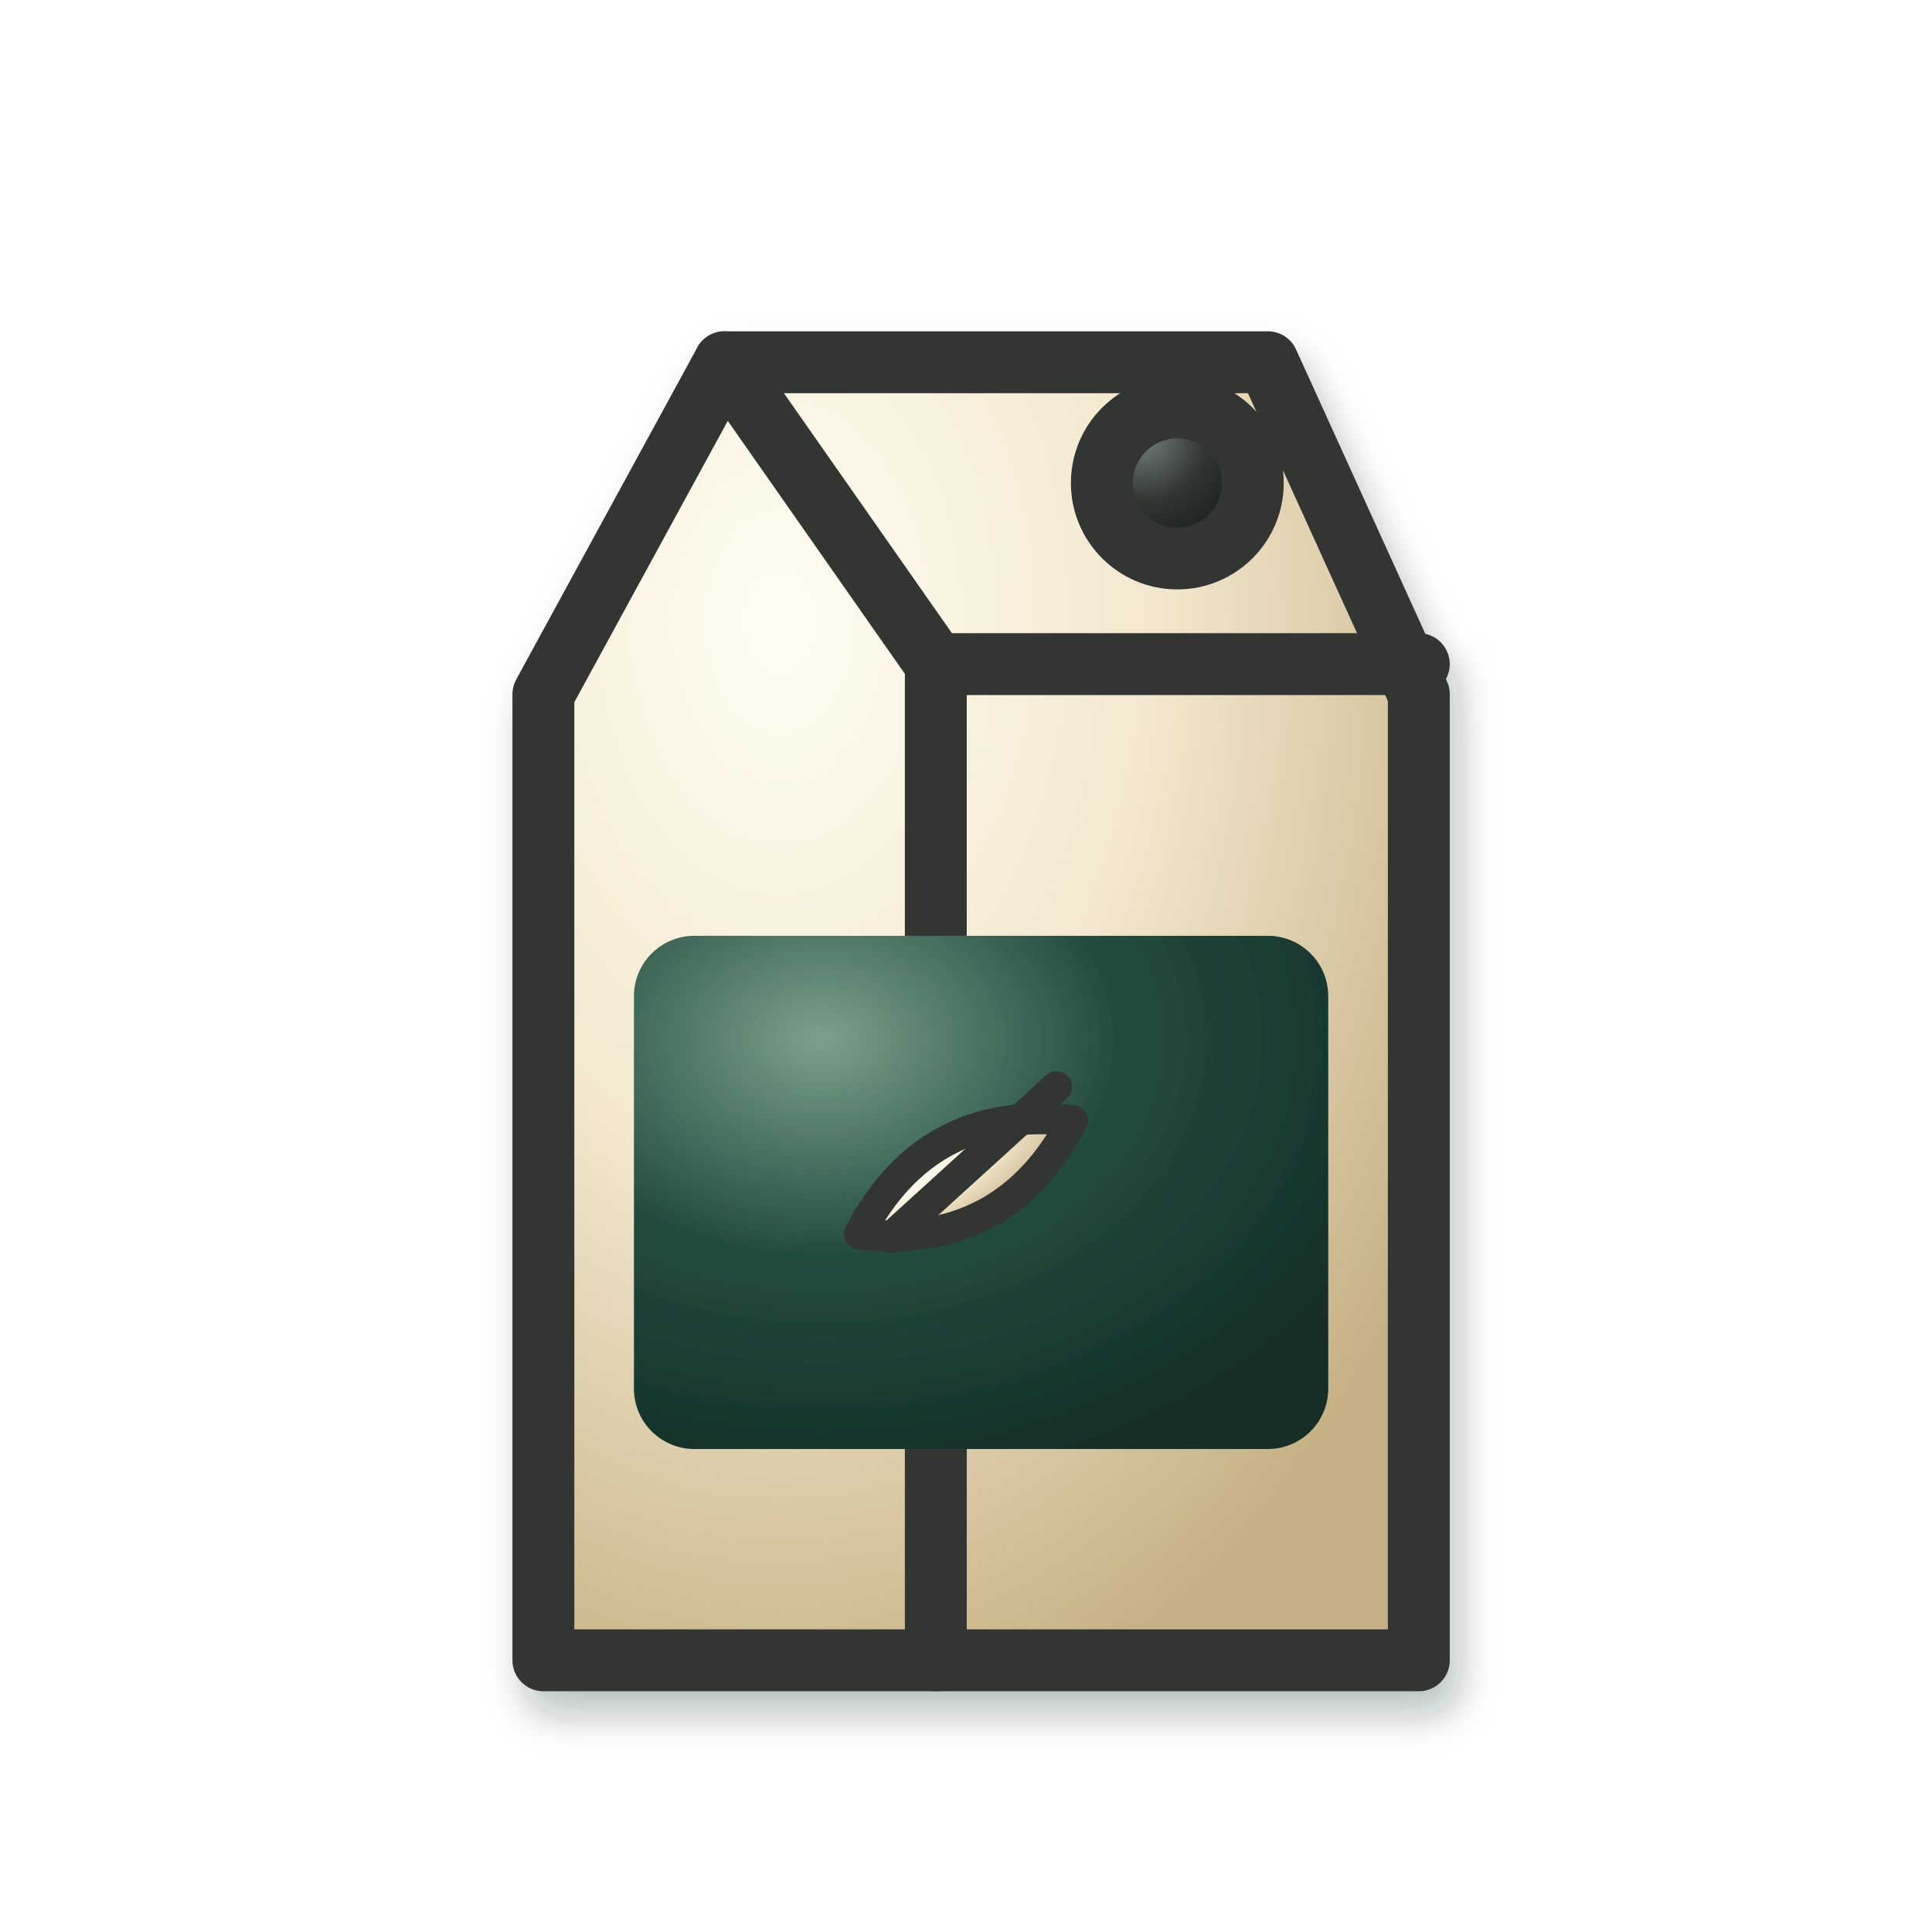
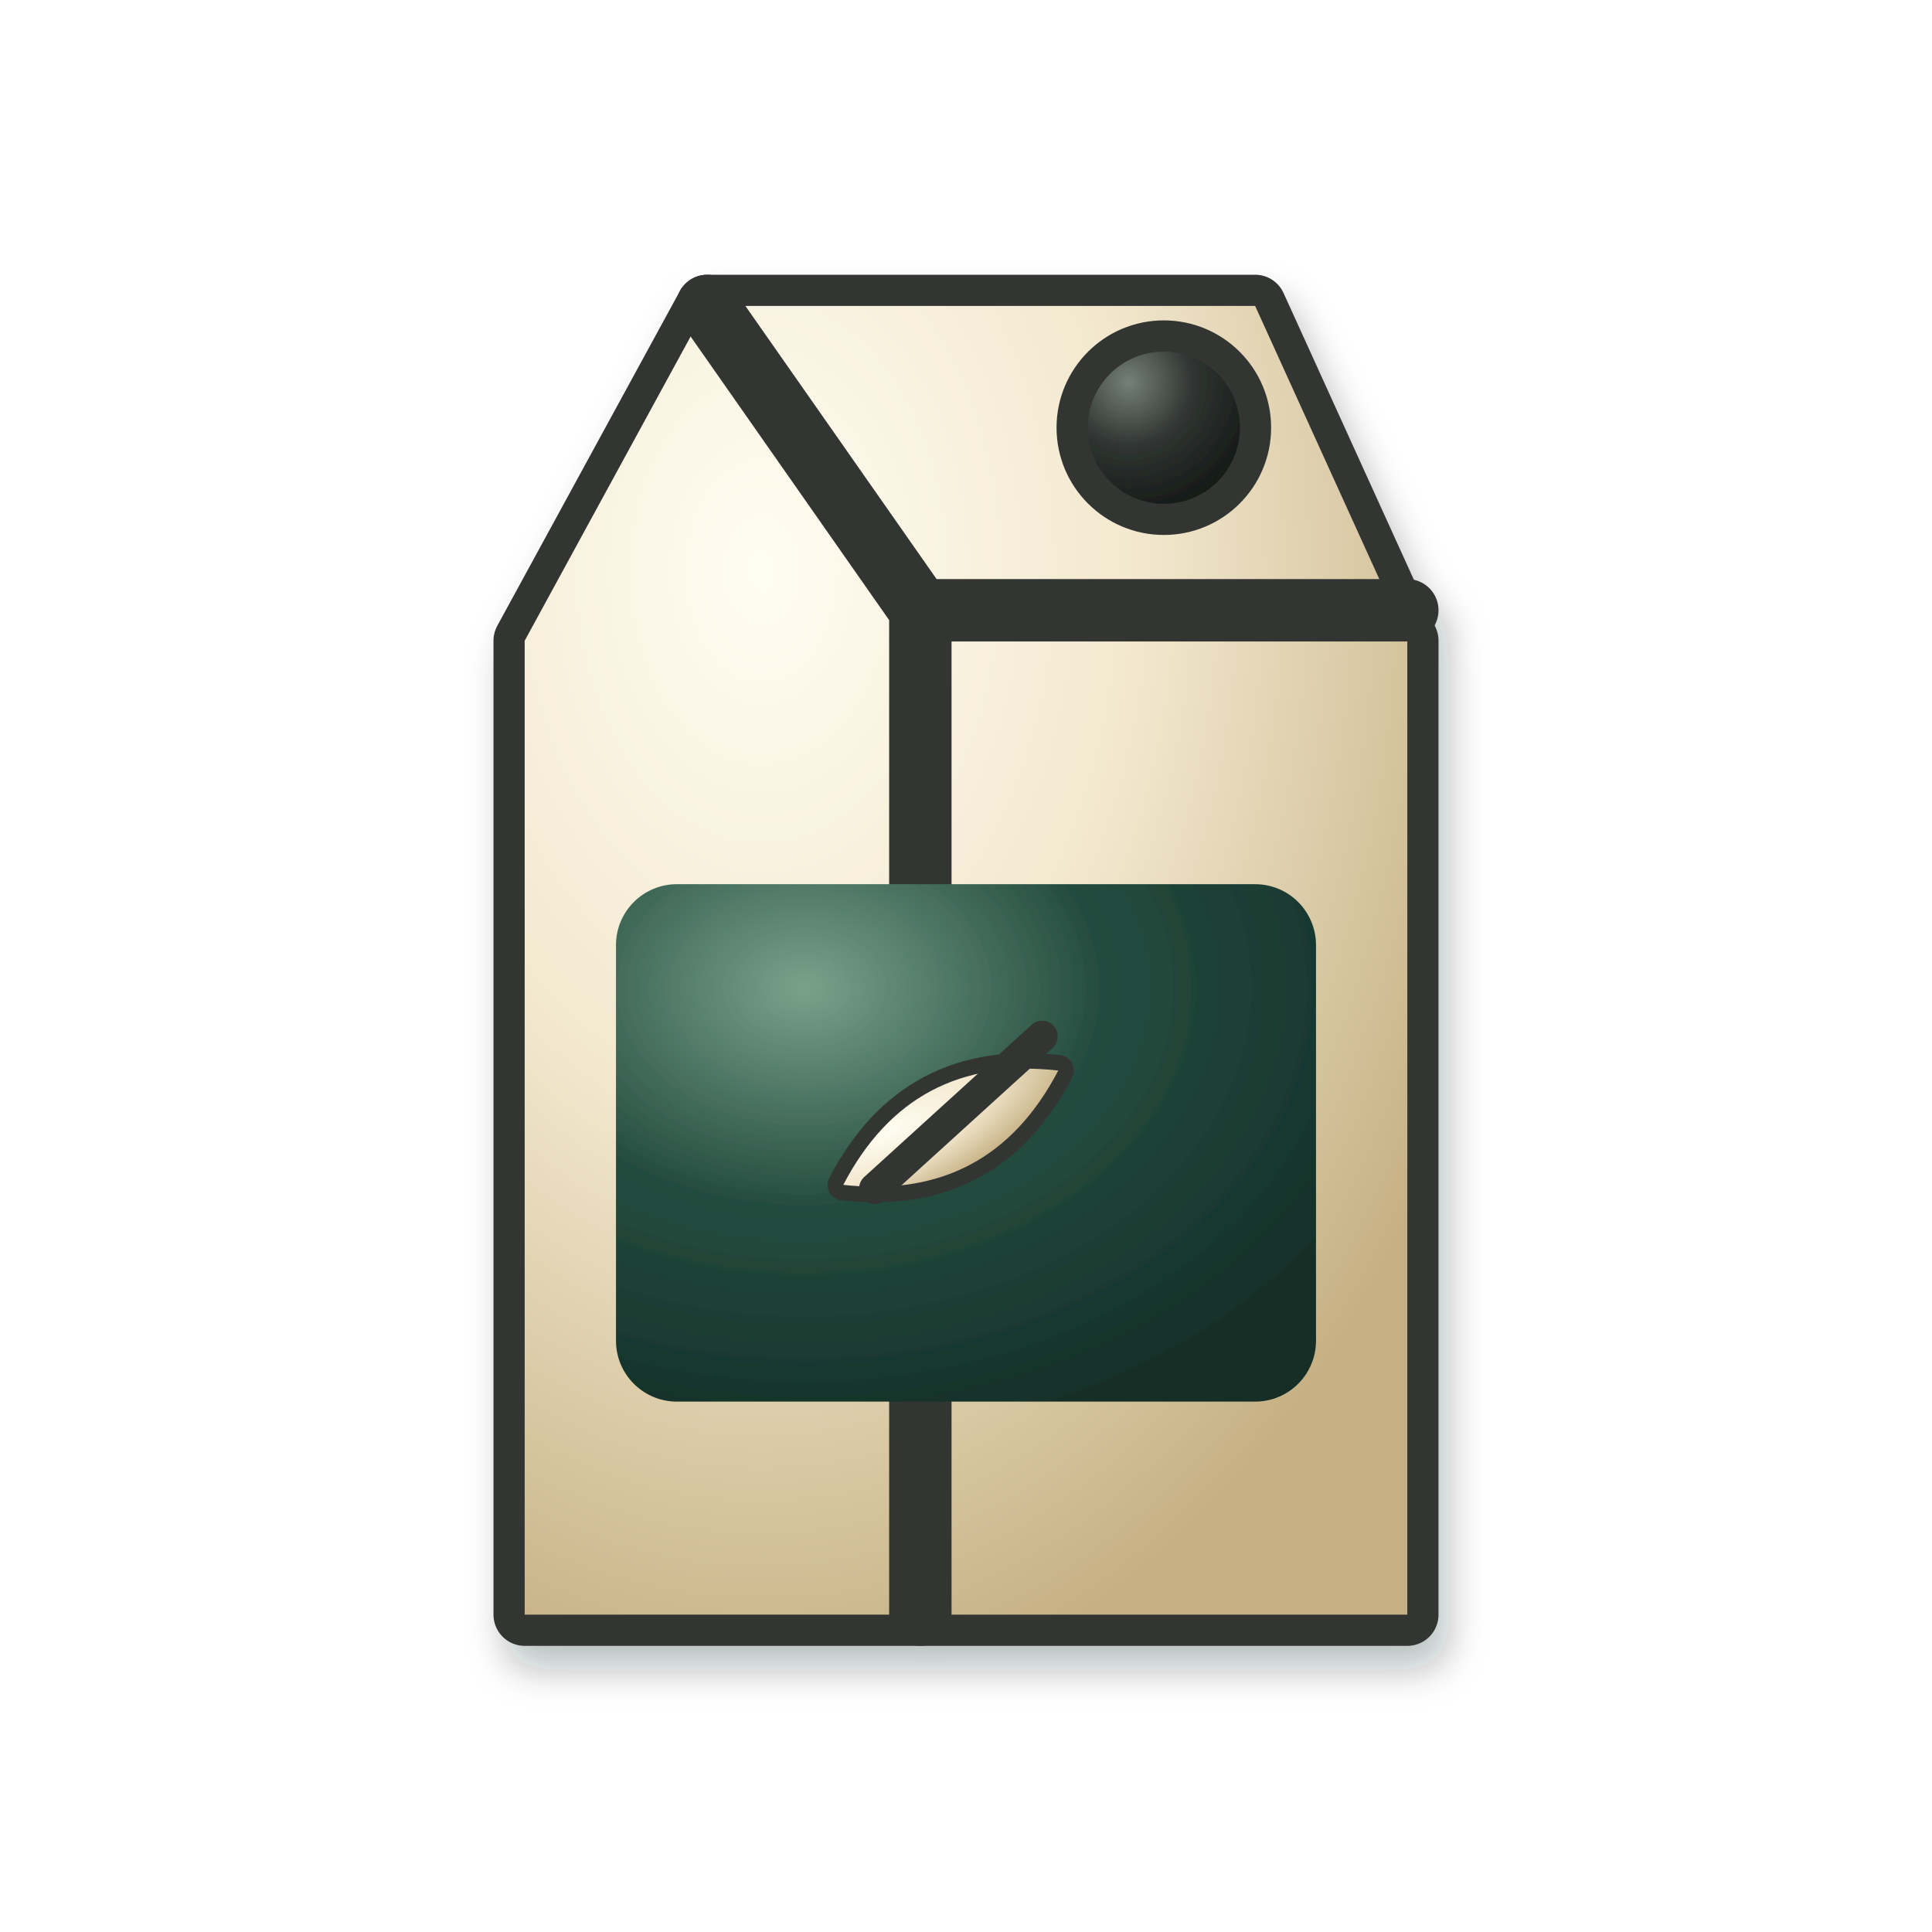
- <svg xmlns="http://www.w3.org/2000/svg" viewBox="0 0 64 64" width="64" height="64" role="img" aria-labelledby="t">
-   <style>.ink-s{stroke:#303532}.ink-f{fill:#303532}.paper-s{stroke:#F3E8CF}.paper-f{fill:#F3E8CF}@media(prefers-color-scheme:dark){.ink-s{stroke:#F3E8CF}.ink-f{fill:#F3E8CF}.paper-s{stroke:#303532}.paper-f{fill:#303532}}</style>
+ <svg xmlns="http://www.w3.org/2000/svg" viewBox="0 0 64 64" role="img" aria-labelledby="milk-soy-title" data-aisle="Dairy &amp; Eggs" data-render-style="dimensional">
  <defs>
-     <filter id="milk-soy-depth" x="-18%" y="-18%" width="136%" height="140%" color-interpolation-filters="sRGB">
-       <feDropShadow dx="0.35" dy="0.8" stdDeviation="0.6" flood-color="#111815" flood-opacity="0.27" />
-     </filter>
-     <radialGradient id="milk-soy-cream" cx="27%" cy="20%" r="88%">
-       <stop offset="0" stop-color="#FFFDF2" />
-       <stop offset="0.48" stop-color="#F3E8CF" />
-       <stop offset="1" stop-color="#C6B184" />
+     <radialGradient id="milk-soy-green" cx="27%" cy="20%" r="88%">
+       <stop offset="0" stop-color="#79A18A" />
+       <stop offset="0.48" stop-color="#244C3F" />
+       <stop offset="1" stop-color="#142F28" />
+     </radialGradient>
+     <radialGradient id="milk-soy-green2" cx="27%" cy="20%" r="88%">
+       <stop offset="0" stop-color="#BCD099" />
+       <stop offset="0.48" stop-color="#6F8B61" />
+       <stop offset="1" stop-color="#405538" />
+     </radialGradient>
+     <radialGradient id="milk-soy-clay" cx="27%" cy="20%" r="88%">
+       <stop offset="0" stop-color="#F1A176" />
+       <stop offset="0.48" stop-color="#C66B3D" />
+       <stop offset="1" stop-color="#813A26" />
+     </radialGradient>
+     <radialGradient id="milk-soy-clay2" cx="27%" cy="20%" r="88%">
+       <stop offset="0" stop-color="#F6C79F" />
+       <stop offset="0.48" stop-color="#DF9A68" />
+       <stop offset="1" stop-color="#A85C3B" />
    </radialGradient>
    <radialGradient id="milk-soy-charcoal" cx="27%" cy="20%" r="88%">
      <stop offset="0" stop-color="#758078" />
      <stop offset="0.48" stop-color="#303532" />
      <stop offset="1" stop-color="#151917" />
    </radialGradient>
-     <radialGradient id="milk-soy-green" cx="27%" cy="20%" r="88%">
-       <stop offset="0" stop-color="#79A18A" />
-       <stop offset="0.48" stop-color="#244C3F" />
-       <stop offset="1" stop-color="#142F28" />
+     <radialGradient id="milk-soy-cream" cx="27%" cy="20%" r="88%">
+       <stop offset="0" stop-color="#FFFDF2" />
+       <stop offset="0.48" stop-color="#F3E8CF" />
+       <stop offset="1" stop-color="#C6B184" />
    </radialGradient>
+     <radialGradient id="milk-soy-cream2" cx="27%" cy="20%" r="88%">
+       <stop offset="0" stop-color="#F4E8CB" />
+       <stop offset="0.48" stop-color="#D8C9A7" />
+       <stop offset="1" stop-color="#A8956C" />
+     </radialGradient>
+     <radialGradient id="milk-soy-gold" cx="27%" cy="20%" r="88%">
+       <stop offset="0" stop-color="#F8D878" />
+       <stop offset="0.48" stop-color="#D8A94F" />
+       <stop offset="1" stop-color="#98651F" />
+     </radialGradient>
+     <radialGradient id="milk-soy-red" cx="27%" cy="20%" r="88%">
+       <stop offset="0" stop-color="#DC8066" />
+       <stop offset="0.48" stop-color="#9E4938" />
+       <stop offset="1" stop-color="#5E2824" />
+     </radialGradient>
+     <filter id="milk-soy-depth" x="-18%" y="-18%" width="136%" height="140%" color-interpolation-filters="sRGB">
+       <feDropShadow dx="0.35" dy="0.8" stdDeviation="0.6" flood-color="#111815" flood-opacity="0.27" />
+     </filter>
  </defs>
-   <g class="ink-s" stroke-width="2.05" stroke-linecap="round" stroke-linejoin="round" filter="url(#milk-soy-depth)">
-     <path d="M18 23L24 12H42L47 23V55H18Z" fill="url(#milk-soy-cream)" data-tone="cream" />
-     <path d="M24 12L31 22H47M31 22V55" fill="none" />
-     <circle cx="39" cy="16" r="2.5" fill="url(#milk-soy-charcoal)" data-tone="charcoal" />
-     <rect x="21" y="31" width="23" height="17" rx="2" fill="url(#milk-soy-green)" data-tone="green" stroke="none" />
-     <g transform="translate(0 6) scale(.5) translate(32 30)">
-       <path d="M24 36Q32 30.51 40 36Q32 41.49 24 36Z" fill="url(#milk-soy-cream)" data-tone="cream" transform="rotate(-28 32 36)" />
-       <path d="M27 40L38 30" fill="none" />
+   <style>
+     .food-icon { color-scheme: light dark; }
+     @media (prefers-color-scheme: dark) {
+       .food-icon { stroke: #F3E8CF; }
+ 
+       .food-icon [data-tone="charcoal"] { fill: url(#milk-soy-cream); }
+       .food-icon [data-tone="cream"] { fill: url(#milk-soy-charcoal); }
+       .food-icon [fill="#303532"] { fill: #F3E8CF; }
+       .food-icon [fill="#F3E8CF"] { fill: #303532; }
+       .food-icon [stroke="#303532"] { stroke: #F3E8CF; }
+       .food-icon [stroke="#F3E8CF"] { stroke: #303532; }
+     }
+   </style>
+   <g class="food-icon" stroke="#303532" stroke-width="2.05" stroke-linecap="round" stroke-linejoin="round" paint-order="stroke fill" filter="url(#milk-soy-depth)">
+     <g class="optical-alignment" transform="translate(32 32) scale(1.00822) translate(-32.5 -33.6875)">
+       <path d="M18 23L24 12H42L47 23V55H18Z" fill="url(#milk-soy-cream)" data-tone="cream" />
+       <path d="M24 12L31 22H47M31 22V55" fill="none" />
+       <circle cx="39" cy="16" r="2.5" fill="url(#milk-soy-charcoal)" data-tone="charcoal" />
+       <rect x="21" y="31" width="23" height="17" rx="2" fill="url(#milk-soy-green)" data-tone="green" stroke="none" />
+       <g transform="translate(0 6) scale(.5) translate(32 30)">
+         <path d="M24 36Q32 30.51 40 36Q32 41.49 24 36Z" fill="url(#milk-soy-cream)" data-tone="cream" transform="rotate(-28 32 36)" />
+         <path d="M27 40L38 30" fill="none" />
+       </g>
    </g>
  </g>
</svg>
